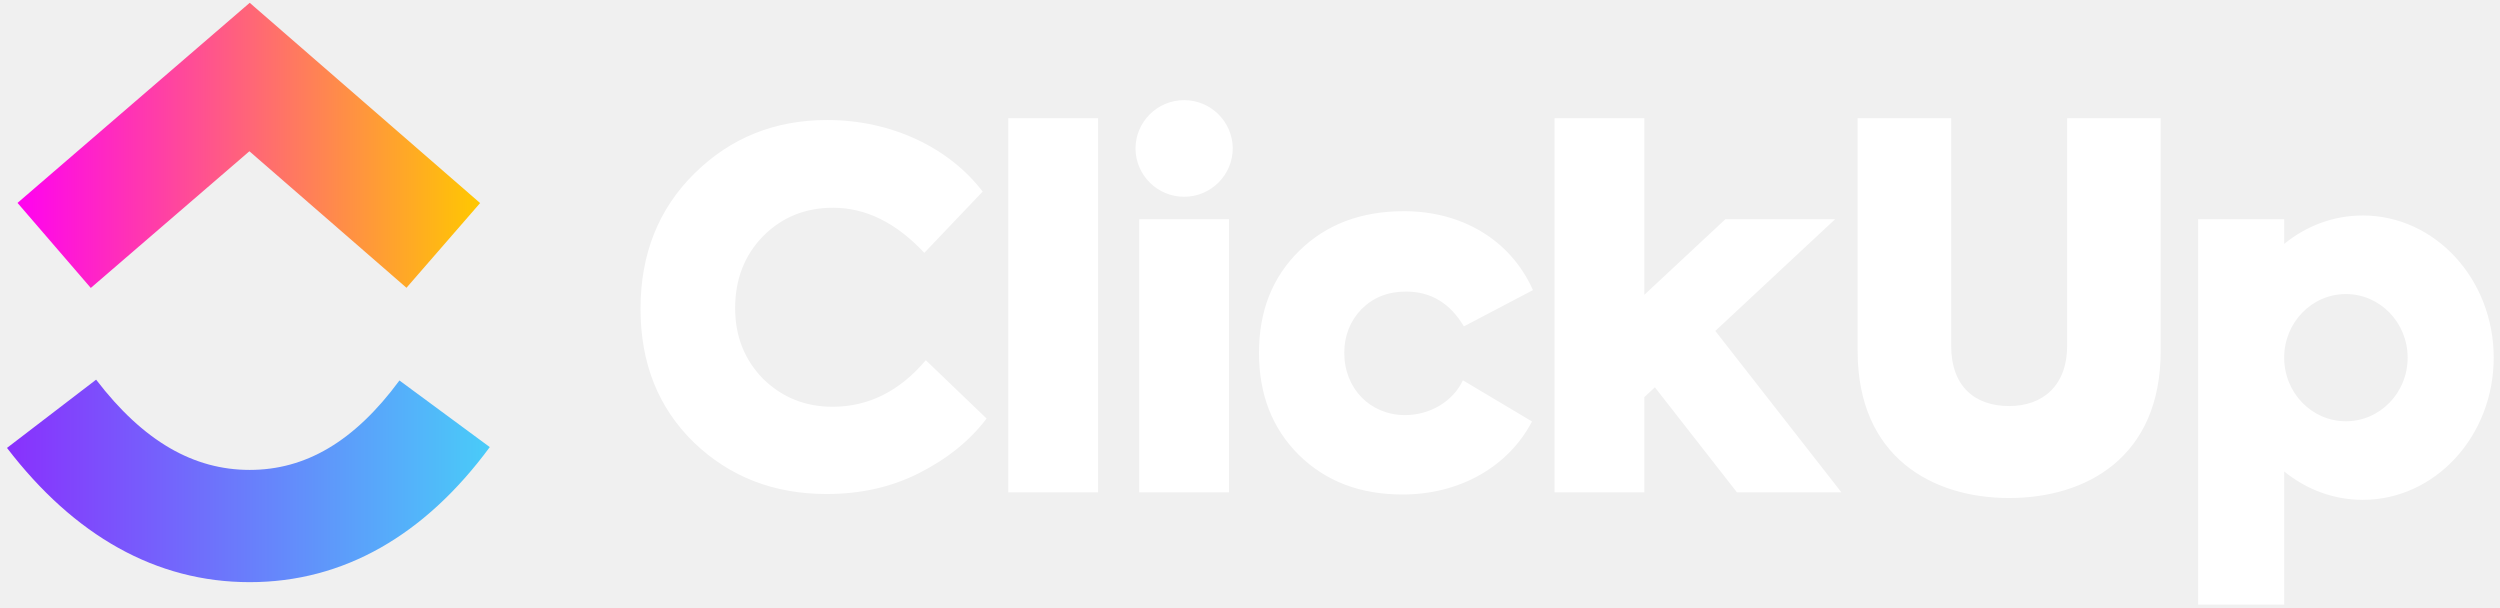
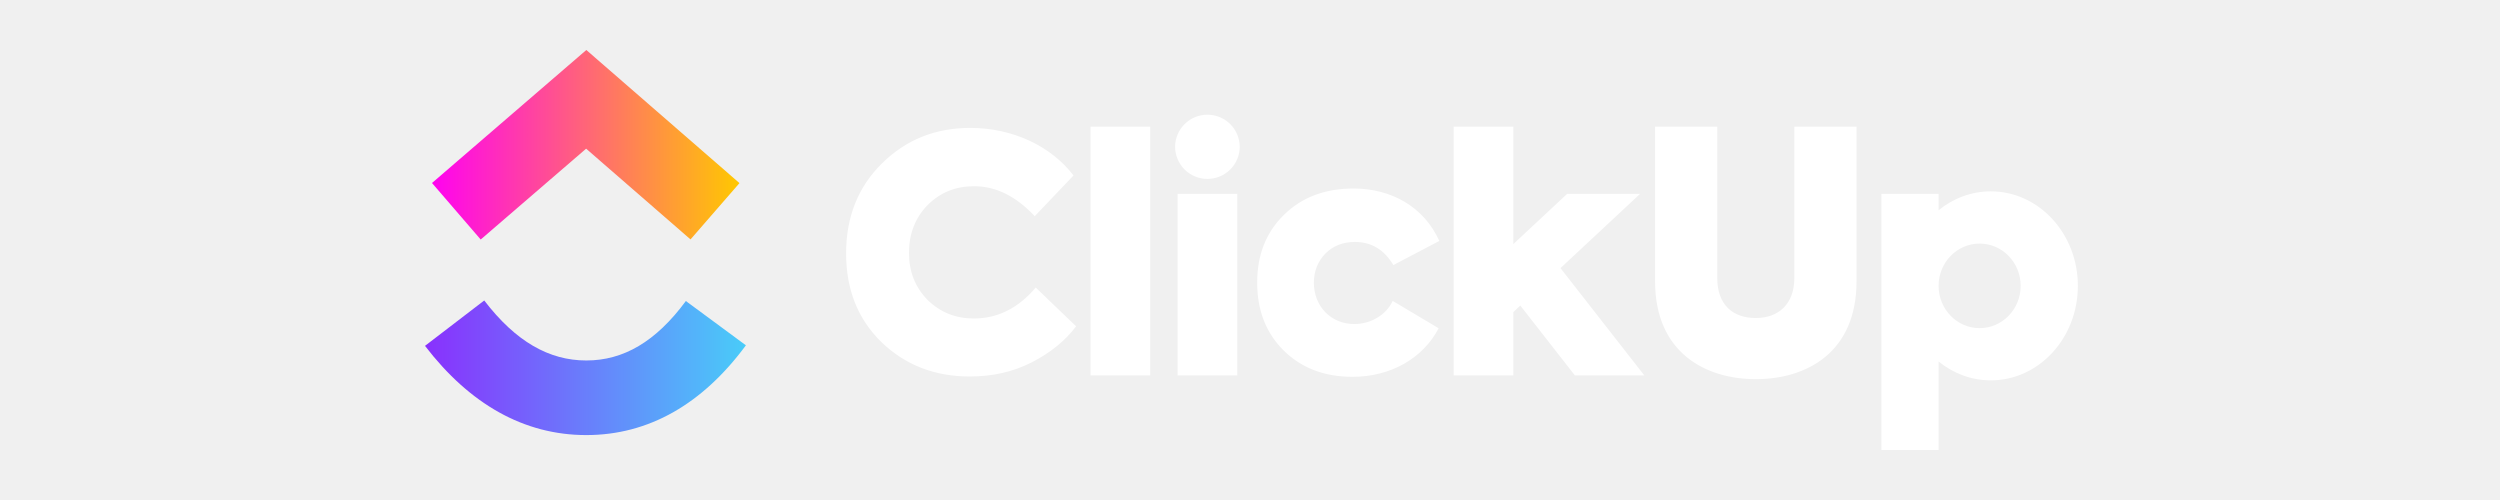
- <svg xmlns="http://www.w3.org/2000/svg" width="284" height="69" fill="none">
-   <path fill-rule="evenodd" clip-rule="evenodd" d="m.795 50.883 10.123-7.754c5.376 7.018 11.085 10.253 17.446 10.253 6.326 0 11.878-3.197 17.013-10.16l10.262 7.568c-7.403 10.04-16.614 15.343-27.275 15.343-10.626 0-19.922-5.267-27.57-15.25Z" fill="url(#a)" />
-   <path fill-rule="evenodd" clip-rule="evenodd" d="M28.332 17.183 10.314 32.71 1.99 23.05 28.367.319 54.54 23.067l-8.365 9.625-17.843-15.508Z" fill="url(#b)" />
-   <path fill="#fff" d="M114.54 13.427h10.201v42.505H114.54z" />
-   <path fill-rule="evenodd" clip-rule="evenodd" d="M93.924 56.12c-6.014 0-11.025-1.95-15.09-5.847-4.065-3.954-6.07-9.02-6.07-15.201 0-6.237 2.06-11.36 6.126-15.368 4.12-4.065 9.131-6.07 15.09-6.07 7.349 0 13.864 3.174 17.65 8.13l-6.626 6.96c-3.174-3.396-6.626-5.123-10.357-5.123-3.173 0-5.79 1.058-7.962 3.23-2.116 2.172-3.174 4.9-3.174 8.185 0 3.174 1.058 5.847 3.174 8.018 2.172 2.116 4.789 3.174 7.907 3.174 4.064 0 7.628-1.782 10.579-5.29l6.905 6.626c-1.893 2.506-4.455 4.566-7.629 6.181-3.173 1.615-6.681 2.394-10.523 2.394Zm46.118-39.293a5.525 5.525 0 1 1-11.051 0 5.526 5.526 0 0 1 11.051 0Zm-.425 8.076h-10.201v31.029h10.201V24.903Zm19.719 31.272c-4.844 0-8.742-1.503-11.804-4.51-3.007-3.007-4.511-6.85-4.511-11.582 0-4.733 1.504-8.575 4.566-11.582 3.063-3.007 7.016-4.51 11.916-4.51 6.404 0 12.027 3.118 14.644 8.965l-7.851 4.12c-1.559-2.617-3.73-3.953-6.57-3.953-2.06 0-3.731.668-5.067 2.004-1.281 1.337-1.949 3.007-1.949 4.956 0 4.065 2.951 7.072 6.905 7.072 2.839 0 5.456-1.56 6.57-3.954l7.851 4.677c-2.673 5.123-8.185 8.297-14.7 8.297Zm27.463-42.748h-10.201v42.505h10.201v-10.82l1.195-1.116 9.325 11.936h11.867l-14.327-18.337 13.61-12.692h-12.465l-9.205 8.585V13.427Zm24.227 26.443V13.427h10.627v25.851c0 4.622 2.693 6.849 6.588 6.849 3.838 0 6.588-2.339 6.588-6.849V13.427h10.626V39.87c0 12.139-8.522 16.705-17.214 16.705-8.636 0-17.215-4.566-17.215-16.705Zm57.382 16.912c8.216 0 14.877-7.231 14.877-16.152 0-8.92-6.661-16.152-14.877-16.152-3.349 0-6.439 1.202-8.926 3.23v-2.805h-9.776v43.78h9.776v-15.13c2.487 2.027 5.577 3.229 8.926 3.229Zm-8.926-16.135v-.034c.009-3.983 3.145-7.209 7.013-7.209 3.874 0 7.014 3.235 7.014 7.226 0 3.99-3.14 7.226-7.014 7.226-3.868 0-7.004-3.226-7.013-7.21Z" fill="#fff" />
+ <svg xmlns="http://www.w3.org/2000/svg" width="500" height="100" viewBox="0 0 500 100" fill="none">
+   <path fill-rule="evenodd" clip-rule="evenodd" d="M85.001 69.17L96.847 60.096C103.138 68.309 109.819 72.095 117.263 72.095C124.665 72.095 131.162 68.353 137.171 60.205L149.18 69.061C140.517 80.81 129.738 87.016 117.263 87.016C104.828 87.016 93.95 80.853 85 69.17H85.001Z" fill="url(#paint0_linear_1_48)" />
+   <path fill-rule="evenodd" clip-rule="evenodd" d="M117.225 29.734L96.14 47.904L86.399 36.6L117.266 10L147.894 36.62L138.105 47.883L117.225 29.735V29.734Z" fill="url(#paint1_linear_1_48)" />
+   <path d="M218.106 25.339H230.044V75.079H218.106V25.339Z" fill="white" />
+   <path fill-rule="evenodd" clip-rule="evenodd" d="M193.981 75.299C186.944 75.299 181.08 73.017 176.323 68.457C171.566 63.83 169.22 57.901 169.22 50.668C169.22 43.37 171.63 37.375 176.388 32.684C181.21 27.928 187.074 25.581 194.047 25.581C202.647 25.581 210.271 29.296 214.701 35.095L206.947 43.24C203.233 39.266 199.193 37.245 194.827 37.245C191.114 37.245 188.052 38.483 185.51 41.025C183.034 43.566 181.796 46.758 181.796 50.603C181.796 54.317 183.034 57.445 185.51 59.985C188.052 62.462 191.114 63.7 194.763 63.7C199.519 63.7 203.689 61.614 207.143 57.509L215.223 65.263C213.008 68.195 210.01 70.606 206.295 72.496C202.582 74.386 198.477 75.297 193.981 75.297V75.299ZM247.949 29.318C247.949 31.033 247.268 32.677 246.055 33.89C244.842 35.102 243.198 35.784 241.483 35.784C239.768 35.784 238.123 35.102 236.911 33.89C235.698 32.677 235.017 31.033 235.017 29.318C235.04 27.618 235.731 25.995 236.941 24.802C238.151 23.608 239.783 22.938 241.483 22.938C243.183 22.938 244.814 23.608 246.025 24.802C247.235 25.995 247.926 27.618 247.949 29.318ZM247.452 38.768H235.514V75.079H247.452V38.768ZM270.527 75.363C264.858 75.363 260.297 73.604 256.714 70.085C253.195 66.567 251.435 62.069 251.435 56.532C251.435 50.993 253.195 46.498 256.778 42.979C260.362 39.46 264.988 37.701 270.722 37.701C278.216 37.701 284.796 41.35 287.859 48.192L278.672 53.013C276.847 49.951 274.307 48.388 270.983 48.388C268.573 48.388 266.617 49.169 265.054 50.733C263.555 52.297 262.773 54.251 262.773 56.532C262.773 61.289 266.226 64.808 270.853 64.808C274.176 64.808 277.238 62.982 278.542 60.181L287.729 65.654C284.601 71.649 278.151 75.363 270.527 75.363ZM302.664 25.339H290.727V75.079H302.664V62.417L304.063 61.111L314.975 75.079H328.862L312.096 53.621L328.023 38.768H313.436L302.664 48.815V25.339V25.339ZM331.015 56.283V25.339H343.451V55.59C343.451 60.999 346.602 63.605 351.16 63.605C355.651 63.605 358.869 60.868 358.869 55.59V25.339H371.304V56.283C371.304 70.488 361.331 75.831 351.16 75.831C341.054 75.831 331.015 70.488 331.015 56.283V56.283ZM398.164 76.073C407.778 76.073 415.573 67.612 415.573 57.172C415.573 46.734 407.778 38.271 398.164 38.271C394.245 38.271 390.629 39.678 387.718 42.051V38.768H376.278V90H387.718V72.295C390.629 74.667 394.245 76.073 398.164 76.073ZM387.718 57.192V57.152C387.729 52.491 391.399 48.716 395.925 48.716C400.458 48.716 404.133 52.502 404.133 57.172C404.133 61.841 400.458 65.628 395.925 65.628C391.399 65.628 387.729 61.853 387.718 57.191V57.192Z" fill="white" />
  <defs>
-     <linearGradient id="a" x1=".795" y1="70.275" x2="55.639" y2="70.275" gradientUnits="userSpaceOnUse">
+     <linearGradient id="paint0_linear_1_48" x1="85.001" y1="91.863" x2="149.18" y2="91.863" gradientUnits="userSpaceOnUse">
      <stop stop-color="#8930FD" />
      <stop offset="1" stop-color="#49CCF9" />
    </linearGradient>
-     <linearGradient id="b" x1="1.99" y1="38.541" x2="54.54" y2="38.541" gradientUnits="userSpaceOnUse">
+     <linearGradient id="paint1_linear_1_48" x1="86.399" y1="54.728" x2="147.894" y2="54.728" gradientUnits="userSpaceOnUse">
      <stop stop-color="#FF02F0" />
      <stop offset="1" stop-color="#FFC800" />
    </linearGradient>
  </defs>
</svg>
